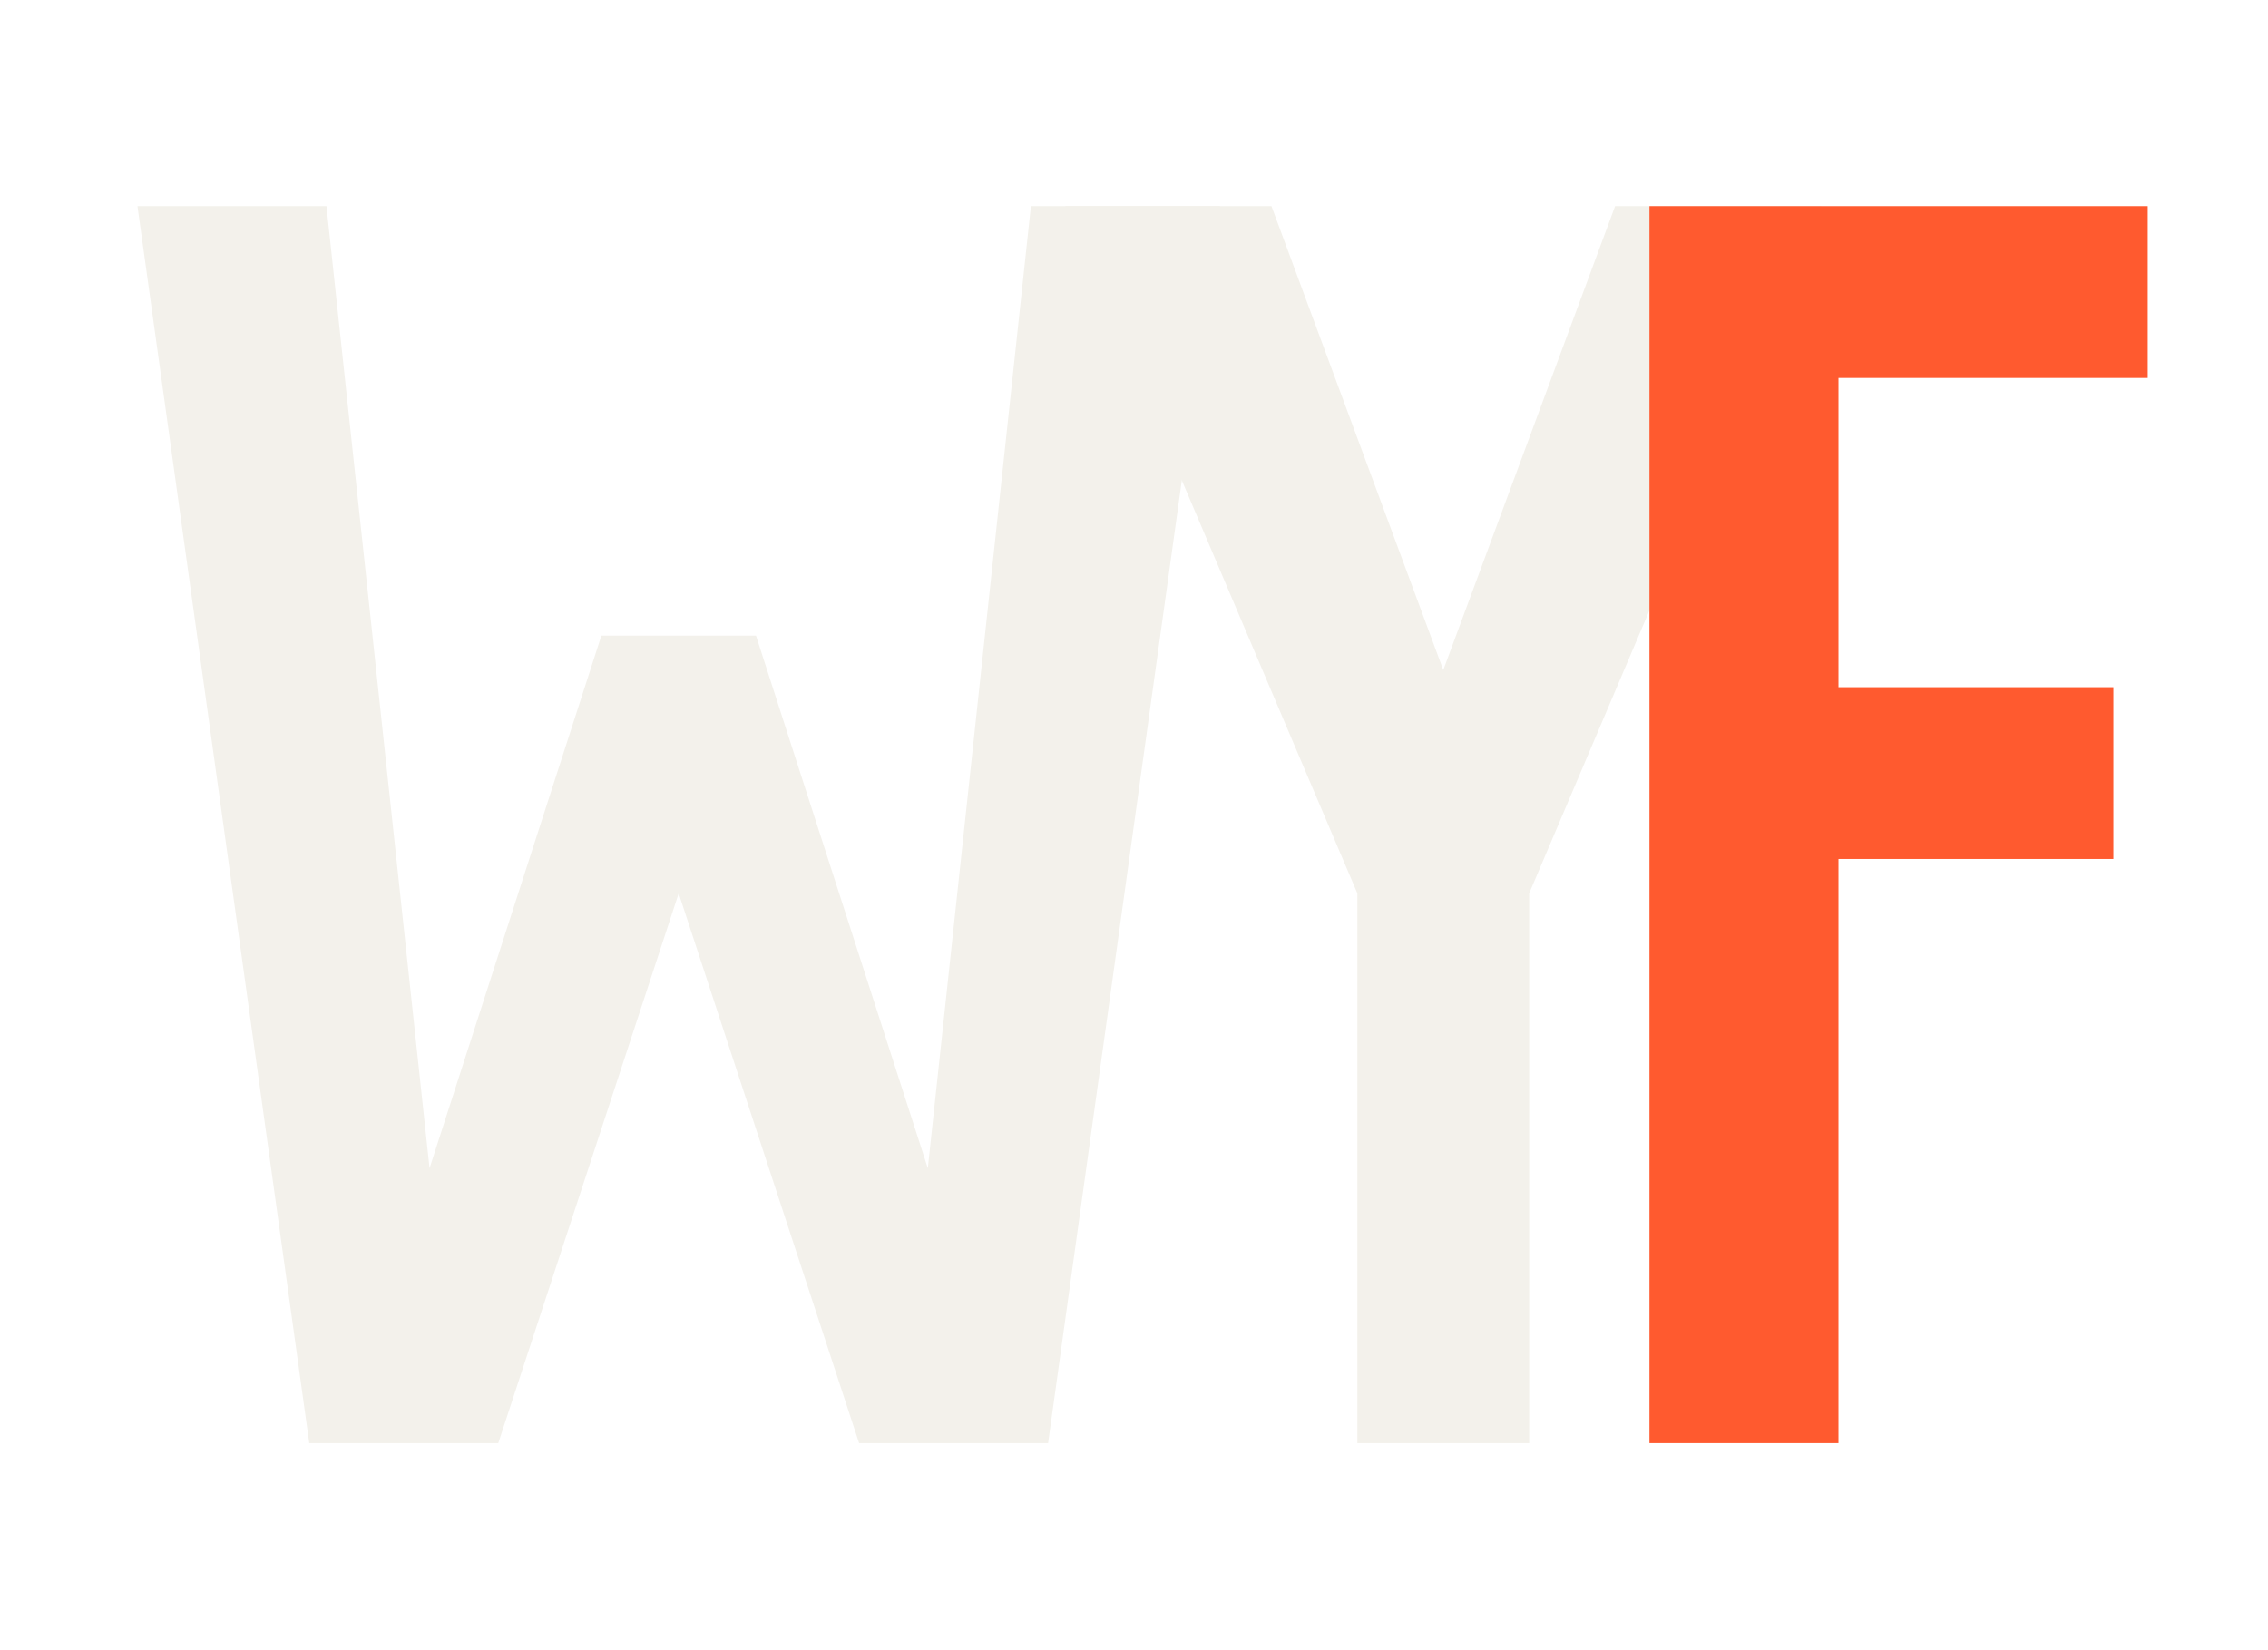
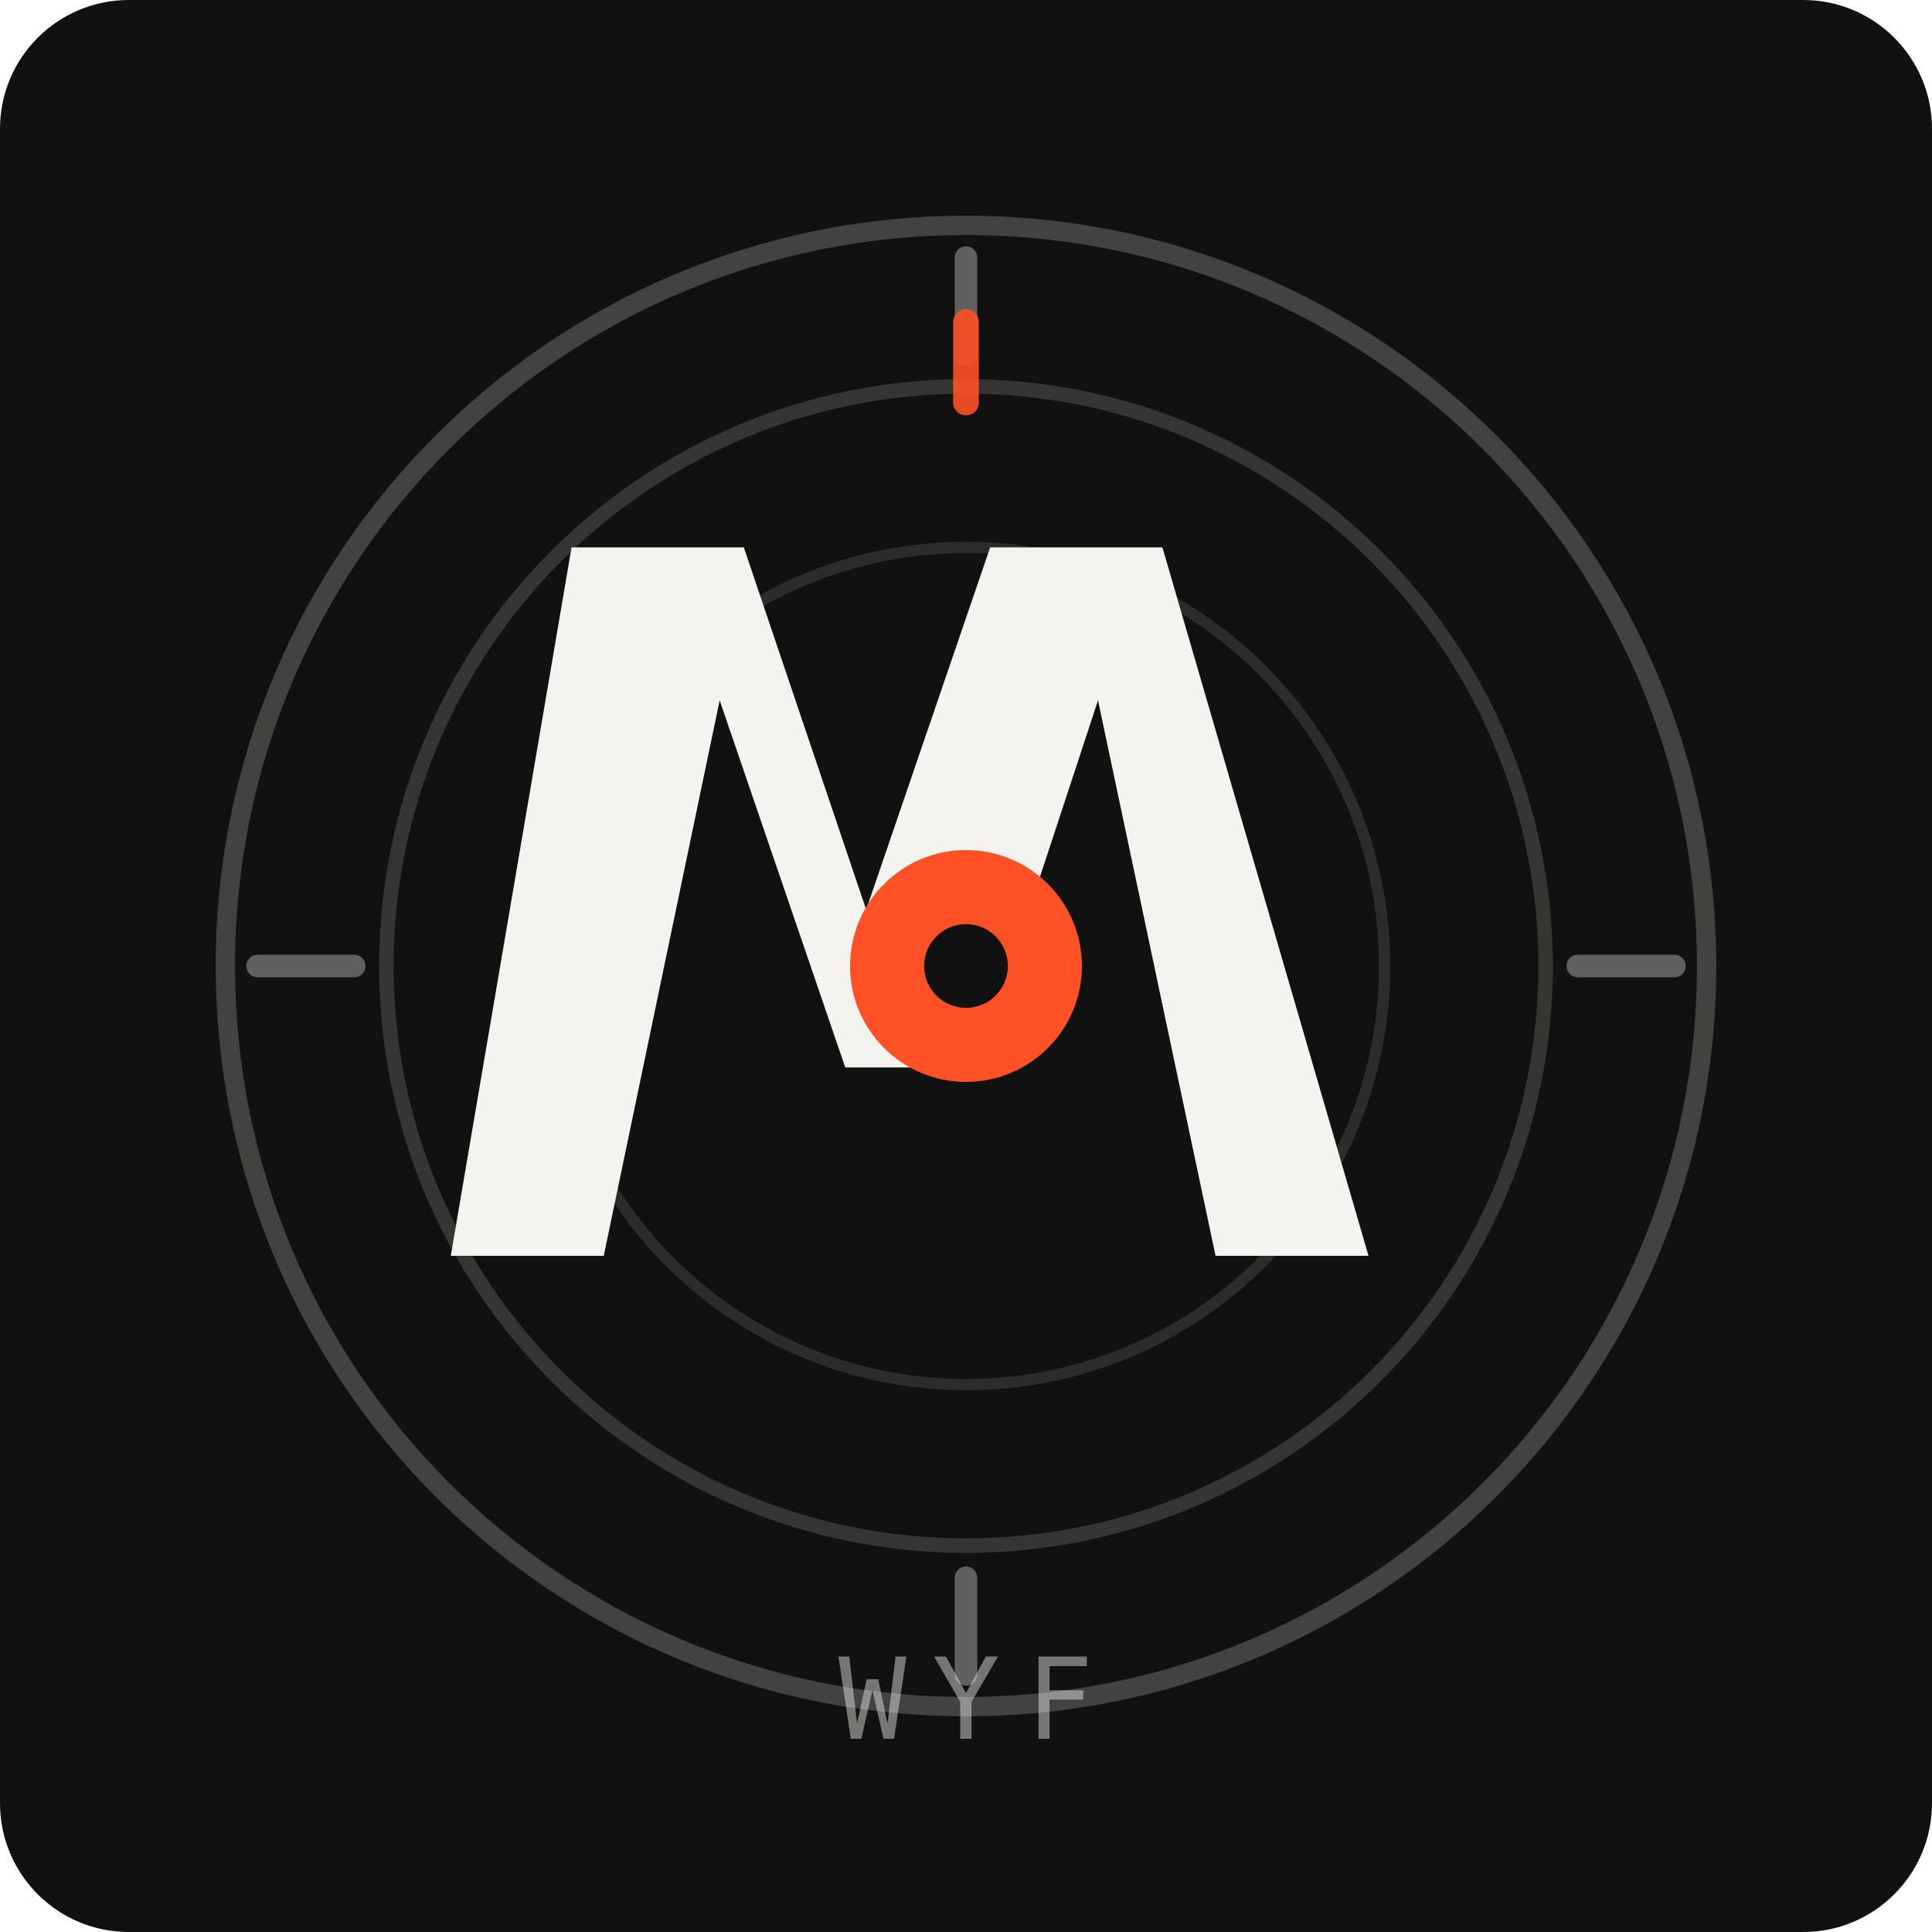
- <svg xmlns="http://www.w3.org/2000/svg" viewBox="0 0 132 96" role="img" aria-labelledby="title desc">
-   <path fill="#f3f1eb" d="M8 12h11l6 56 10-31h9l10 31 6-56h11L61 84H50L39.5 52 29 84H18z" />
-   <path fill="#f3f1eb" d="M62 12h12l10 27 10-27h12L89 52v32H79V52z" />
-   <path fill="#ff5a2f" d="M96 12h29v10h-18v18h16v10h-16v34H96z" />
+ <svg xmlns="http://www.w3.org/2000/svg" viewBox="0 0 120 120" role="img" aria-labelledby="wyfTitle wyfDesc">
+   <rect width="120" height="120" rx="8" fill="#111111" />
+   <g fill="none" stroke="#F4F3EF" stroke-linecap="round">
+     <circle cx="60" cy="60" r="46" stroke-opacity=".22" stroke-width="1.2" />
+     <circle cx="60" cy="60" r="36" stroke-opacity=".16" stroke-width=".9" />
+     <circle cx="60" cy="60" r="26" stroke-opacity=".12" stroke-width=".7" />
+     <path stroke-opacity=".35" stroke-width="1.4" d="M60 16v6M60 98v6M16 60h6M98 60h6" />
+     <path stroke="#FF5125" stroke-opacity=".9" stroke-width="1.6" d="M60 20v5" />
+   </g>
+   <path fill="#F4F3EF" d="M28 78h9.5l7.2-34.5 7.8 22.8h8.2L68.2 43.5 75.5 78H85L72.2 34H61.5L53.8 56.5 46.2 34H35.5z" />
+   <circle cx="60" cy="60" r="7.2" fill="#FF5125" />
+   <circle cx="60" cy="60" r="2.6" fill="#111111" />
+   <text x="60" y="108" text-anchor="middle" fill="#F4F3EF" fill-opacity=".45" font-family="ui-monospace, SFMono-Regular, Menlo, Consolas, monospace" font-size="7" letter-spacing="1.6">WYF</text>
</svg>
